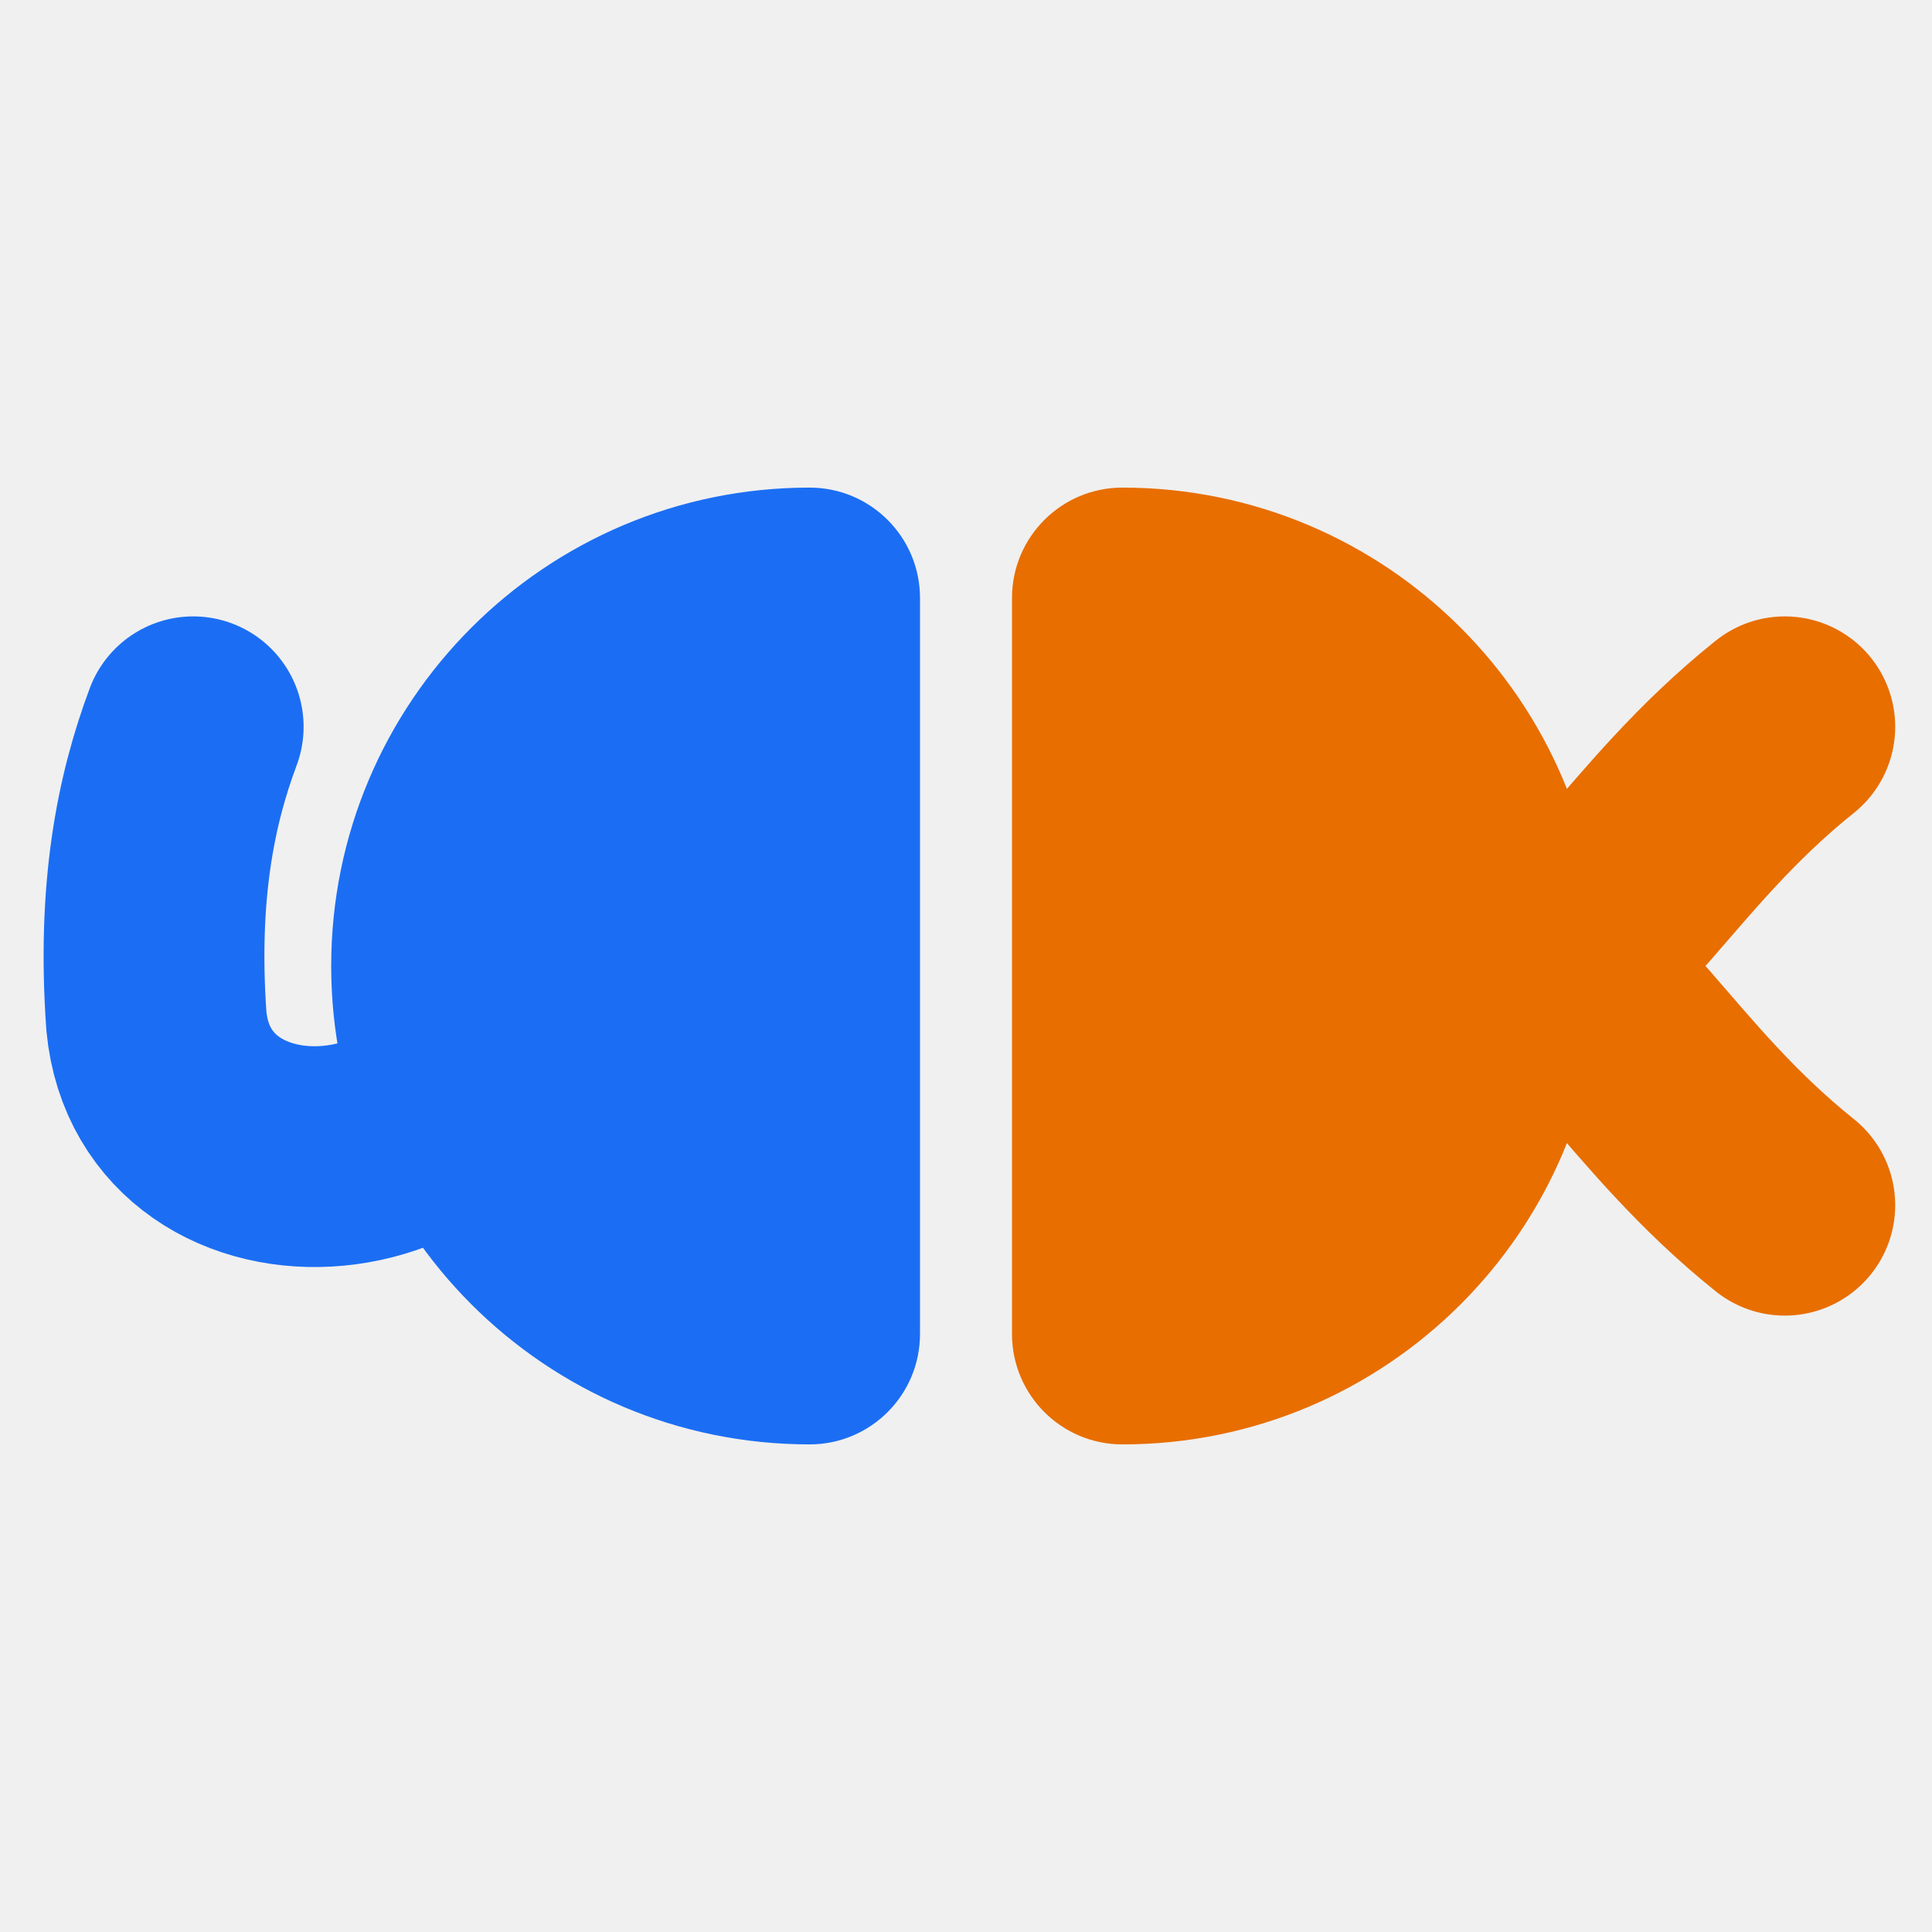
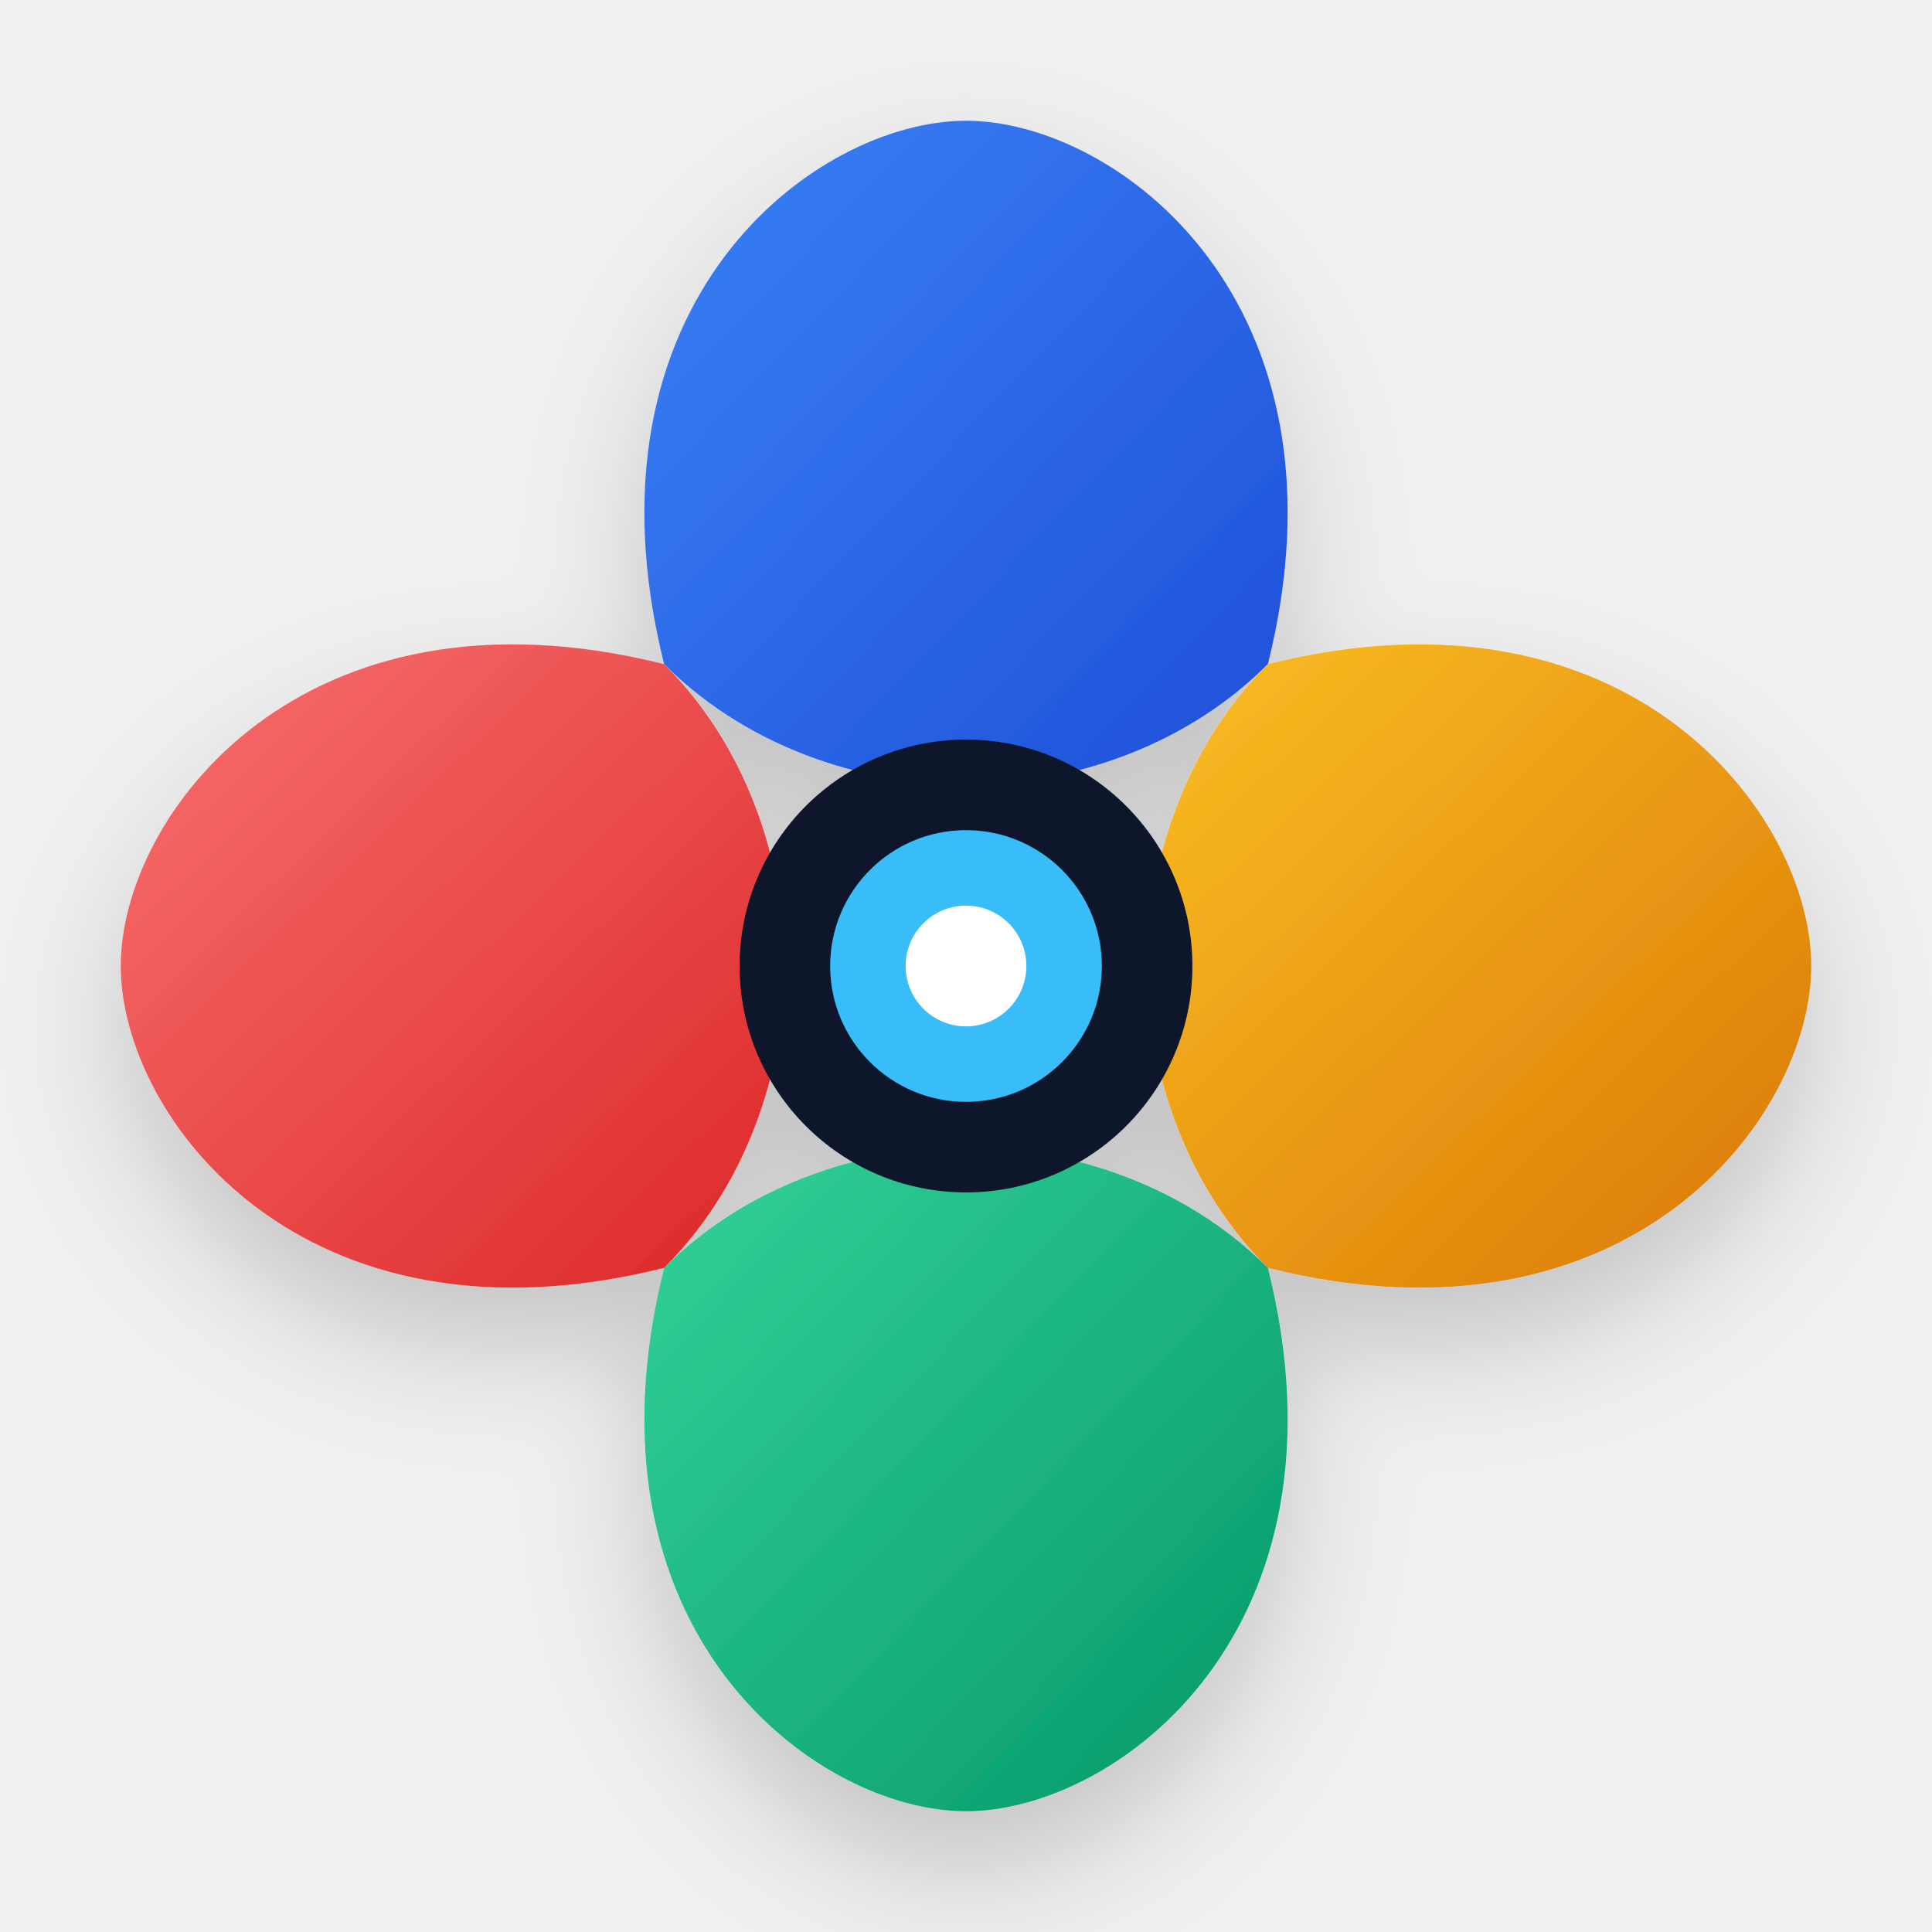
- <svg xmlns="http://www.w3.org/2000/svg" viewBox="1.5 1.5 21 21" width="64" height="64">
-   <g fill="#1b6ef3" stroke="#1b6ef3" stroke-width="2.4" stroke-linecap="round" stroke-linejoin="round">
-     <path stroke="none" d="M10.30,6.80 A5.20,5.20 0 0 0 10.30,17.20 A1.20,1.20 0 0 0 11.50,16.00 L11.50,8.00 A1.20,1.20 0 0 0 10.30,6.80Z" />
-     <path fill="none" d="M7.20,12.00 C6.80,14.60 3.40,14.70 3.20,12.60 C3.10,11.20 3.30,10.20 3.60,9.40" />
-   </g>
-   <g fill="#e86e00" stroke="#e86e00" stroke-width="2.4" stroke-linecap="round" stroke-linejoin="round">
-     <path stroke="none" d="M13.70,6.80 A5.20,5.20 0 0 1 13.70,17.20 A1.20,1.20 0 0 1 12.50,16.00 L12.50,8.00 A1.20,1.20 0 0 1 13.70,6.80Z" />
-     <path fill="none" d="M16.80,12.00 L18.00,12.00 C18.80,12.00 19.40,10.60 20.90,9.40 M18.00,12.00 C18.80,12.00 19.40,13.40 20.90,14.60" />
+ <svg xmlns="http://www.w3.org/2000/svg" viewBox="0 0 64 64" width="64" height="64" role="img" aria-label="BIOME Ecosystem Logo">
+   <defs>
+     <linearGradient id="blueGrad" x1="0%" y1="0%" x2="100%" y2="100%">
+       <stop offset="0%" stop-color="#3B82F6" />
+       <stop offset="100%" stop-color="#1D4ED8" />
+     </linearGradient>
+     <linearGradient id="amberGrad" x1="0%" y1="0%" x2="100%" y2="100%">
+       <stop offset="0%" stop-color="#FBBF24" />
+       <stop offset="100%" stop-color="#D97706" />
+     </linearGradient>
+     <linearGradient id="greenGrad" x1="0%" y1="0%" x2="100%" y2="100%">
+       <stop offset="0%" stop-color="#34D399" />
+       <stop offset="100%" stop-color="#059669" />
+     </linearGradient>
+     <linearGradient id="redGrad" x1="0%" y1="0%" x2="100%" y2="100%">
+       <stop offset="0%" stop-color="#F87171" />
+       <stop offset="100%" stop-color="#DC2626" />
+     </linearGradient>
+     <filter id="glow" x="-20%" y="-20%" width="140%" height="140%">
+       <feDropShadow dx="0" dy="2" stdDeviation="2" flood-opacity="0.18" />
+     </filter>
+   </defs>
+   <g filter="url(#glow)">
+     <path d="M 32 4 C 37 4 45 10 42 22 C 39 25 35 26 32 26 C 29 26 25 25 22 22 C 19 10 27 4 32 4 Z" fill="url(#blueGrad)" />
+     <path d="M 60 32 C 60 37 54 45 42 42 C 39 39 38 35 38 32 C 38 29 39 25 42 22 C 54 19 60 27 60 32 Z" fill="url(#amberGrad)" />
+     <path d="M 32 60 C 27 60 19 54 22 42 C 25 39 29 38 32 38 C 35 38 39 39 42 42 C 45 54 37 60 32 60 Z" fill="url(#greenGrad)" />
+     <path d="M 4 32 C 4 27 10 19 22 22 C 25 25 26 29 26 32 C 26 35 25 39 22 42 C 10 45 4 37 4 32 Z" fill="url(#redGrad)" />
+     <circle cx="32" cy="32" r="7.5" fill="#0F172A" />
+     <circle cx="32" cy="32" r="4.5" fill="#38BDF8" />
+     <circle cx="32" cy="32" r="2" fill="#FFFFFF" />
  </g>
</svg>
